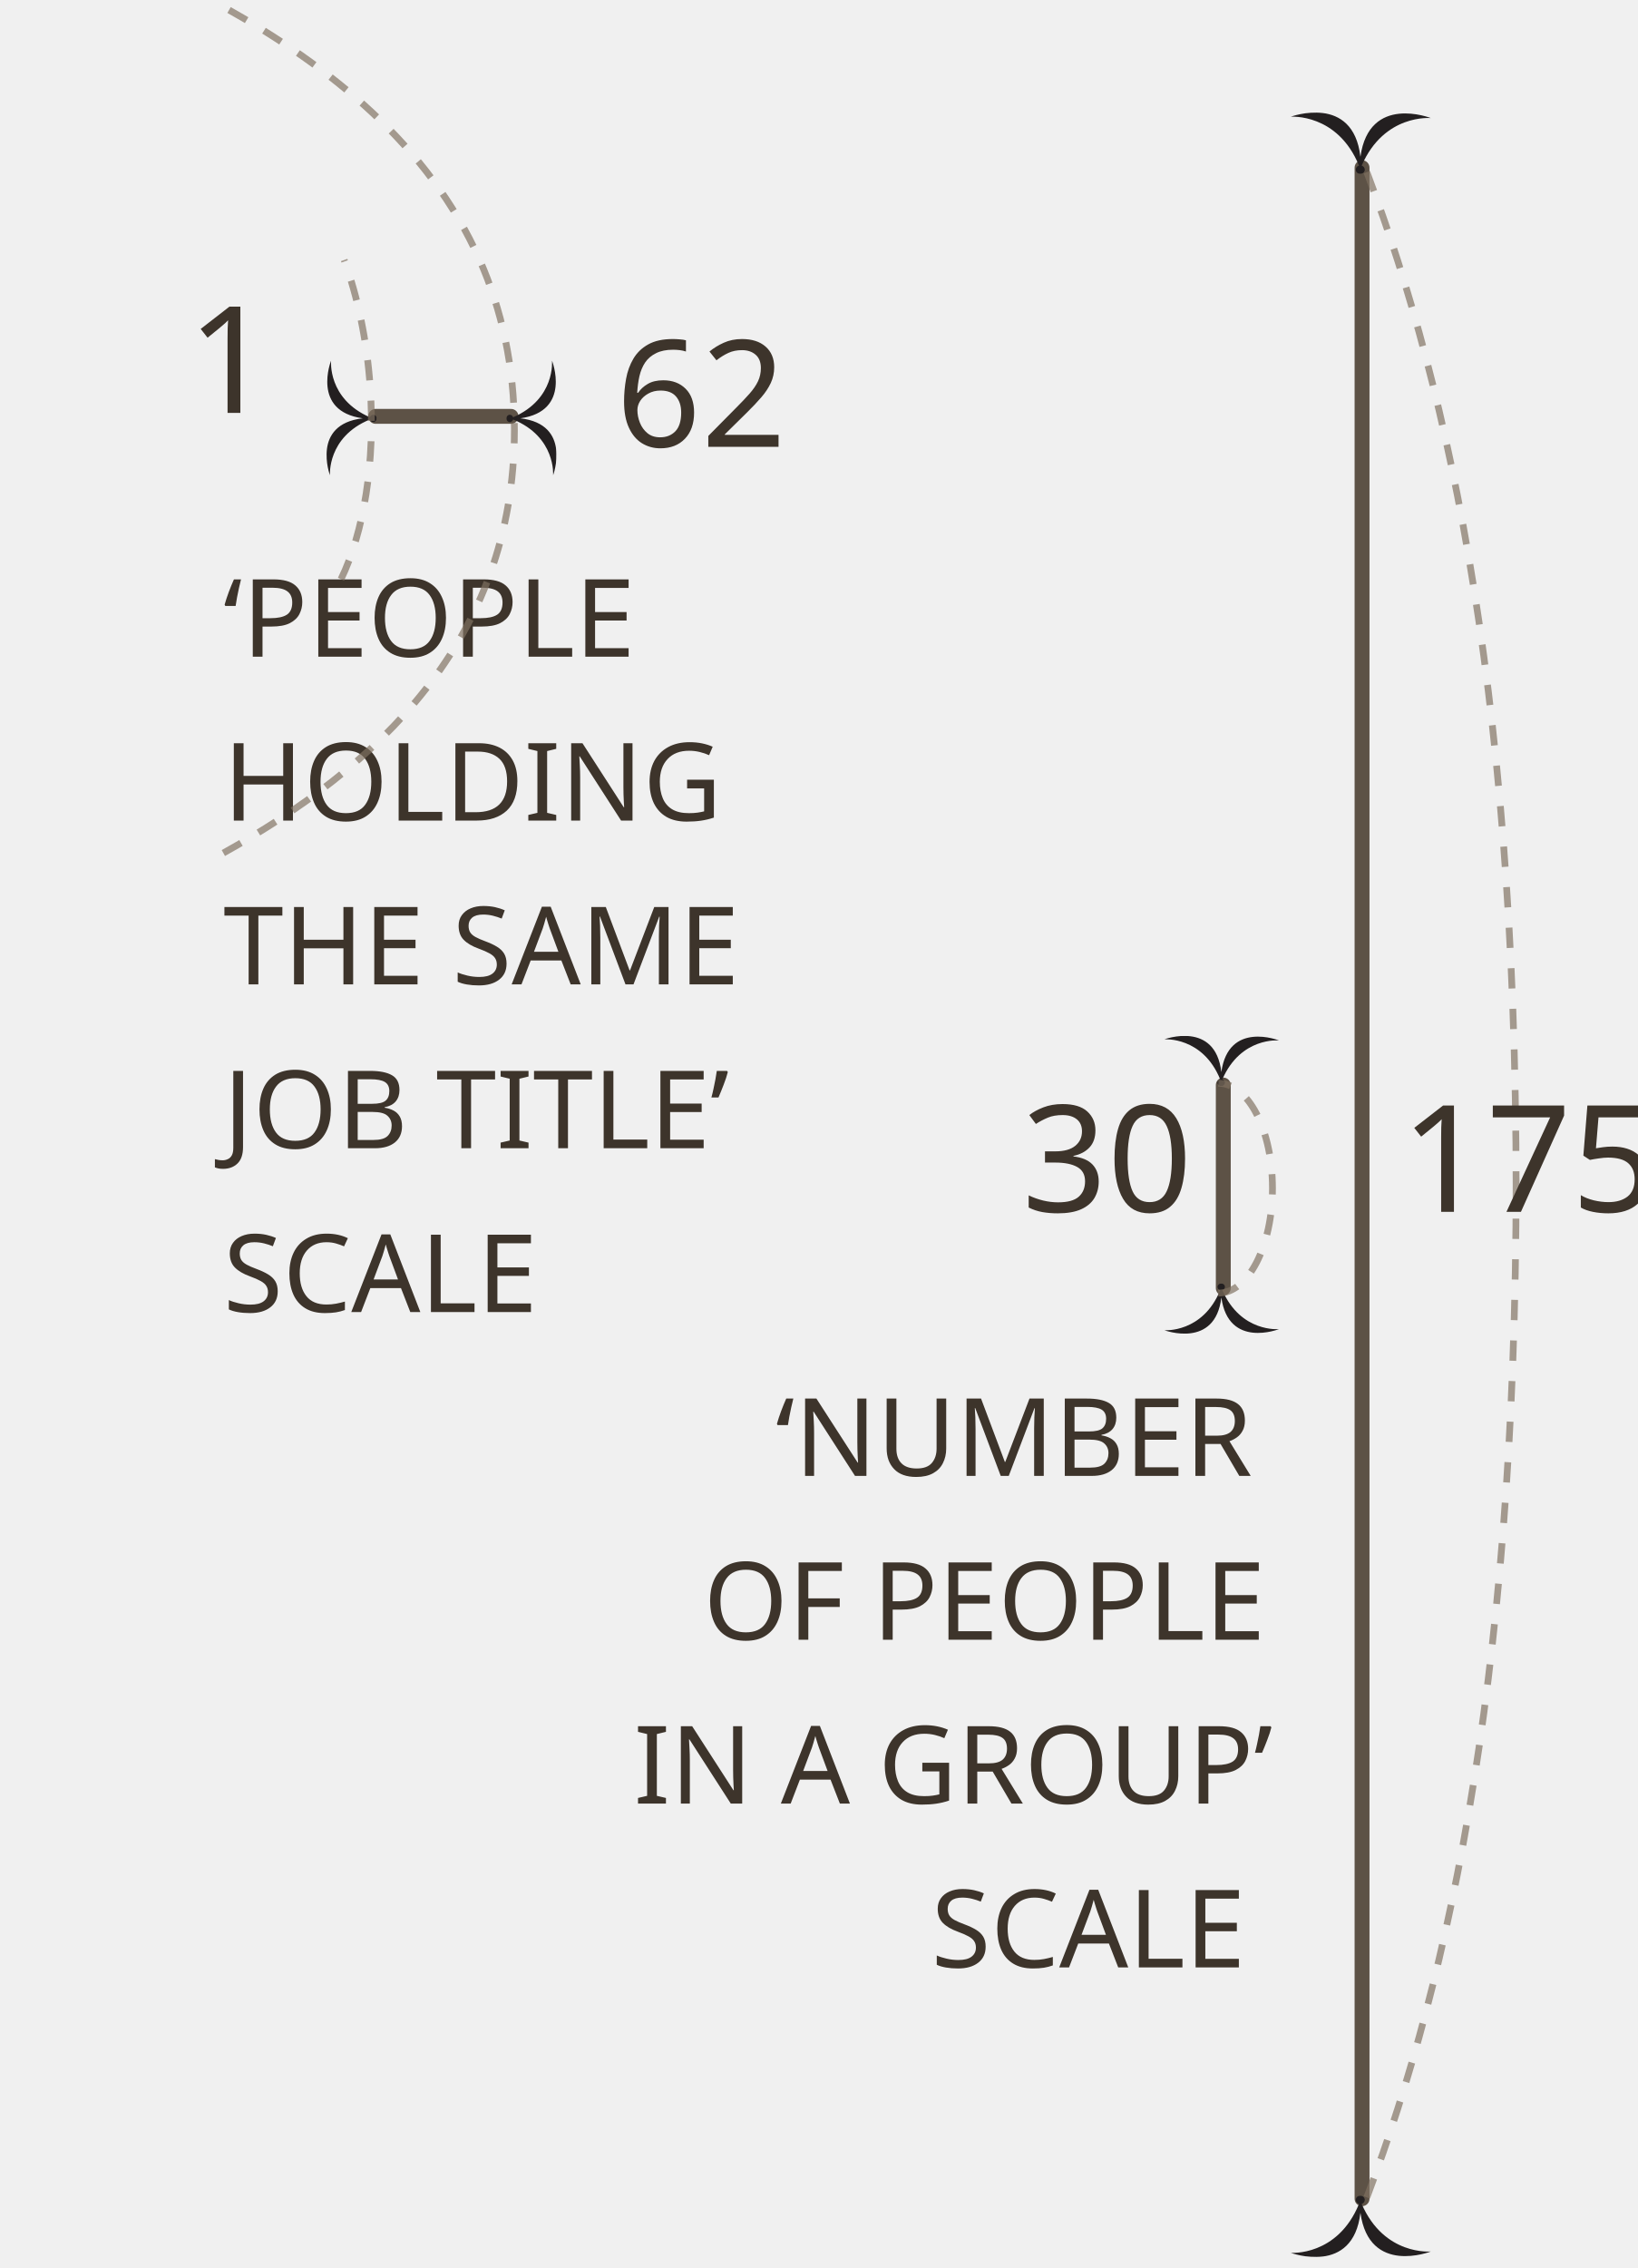
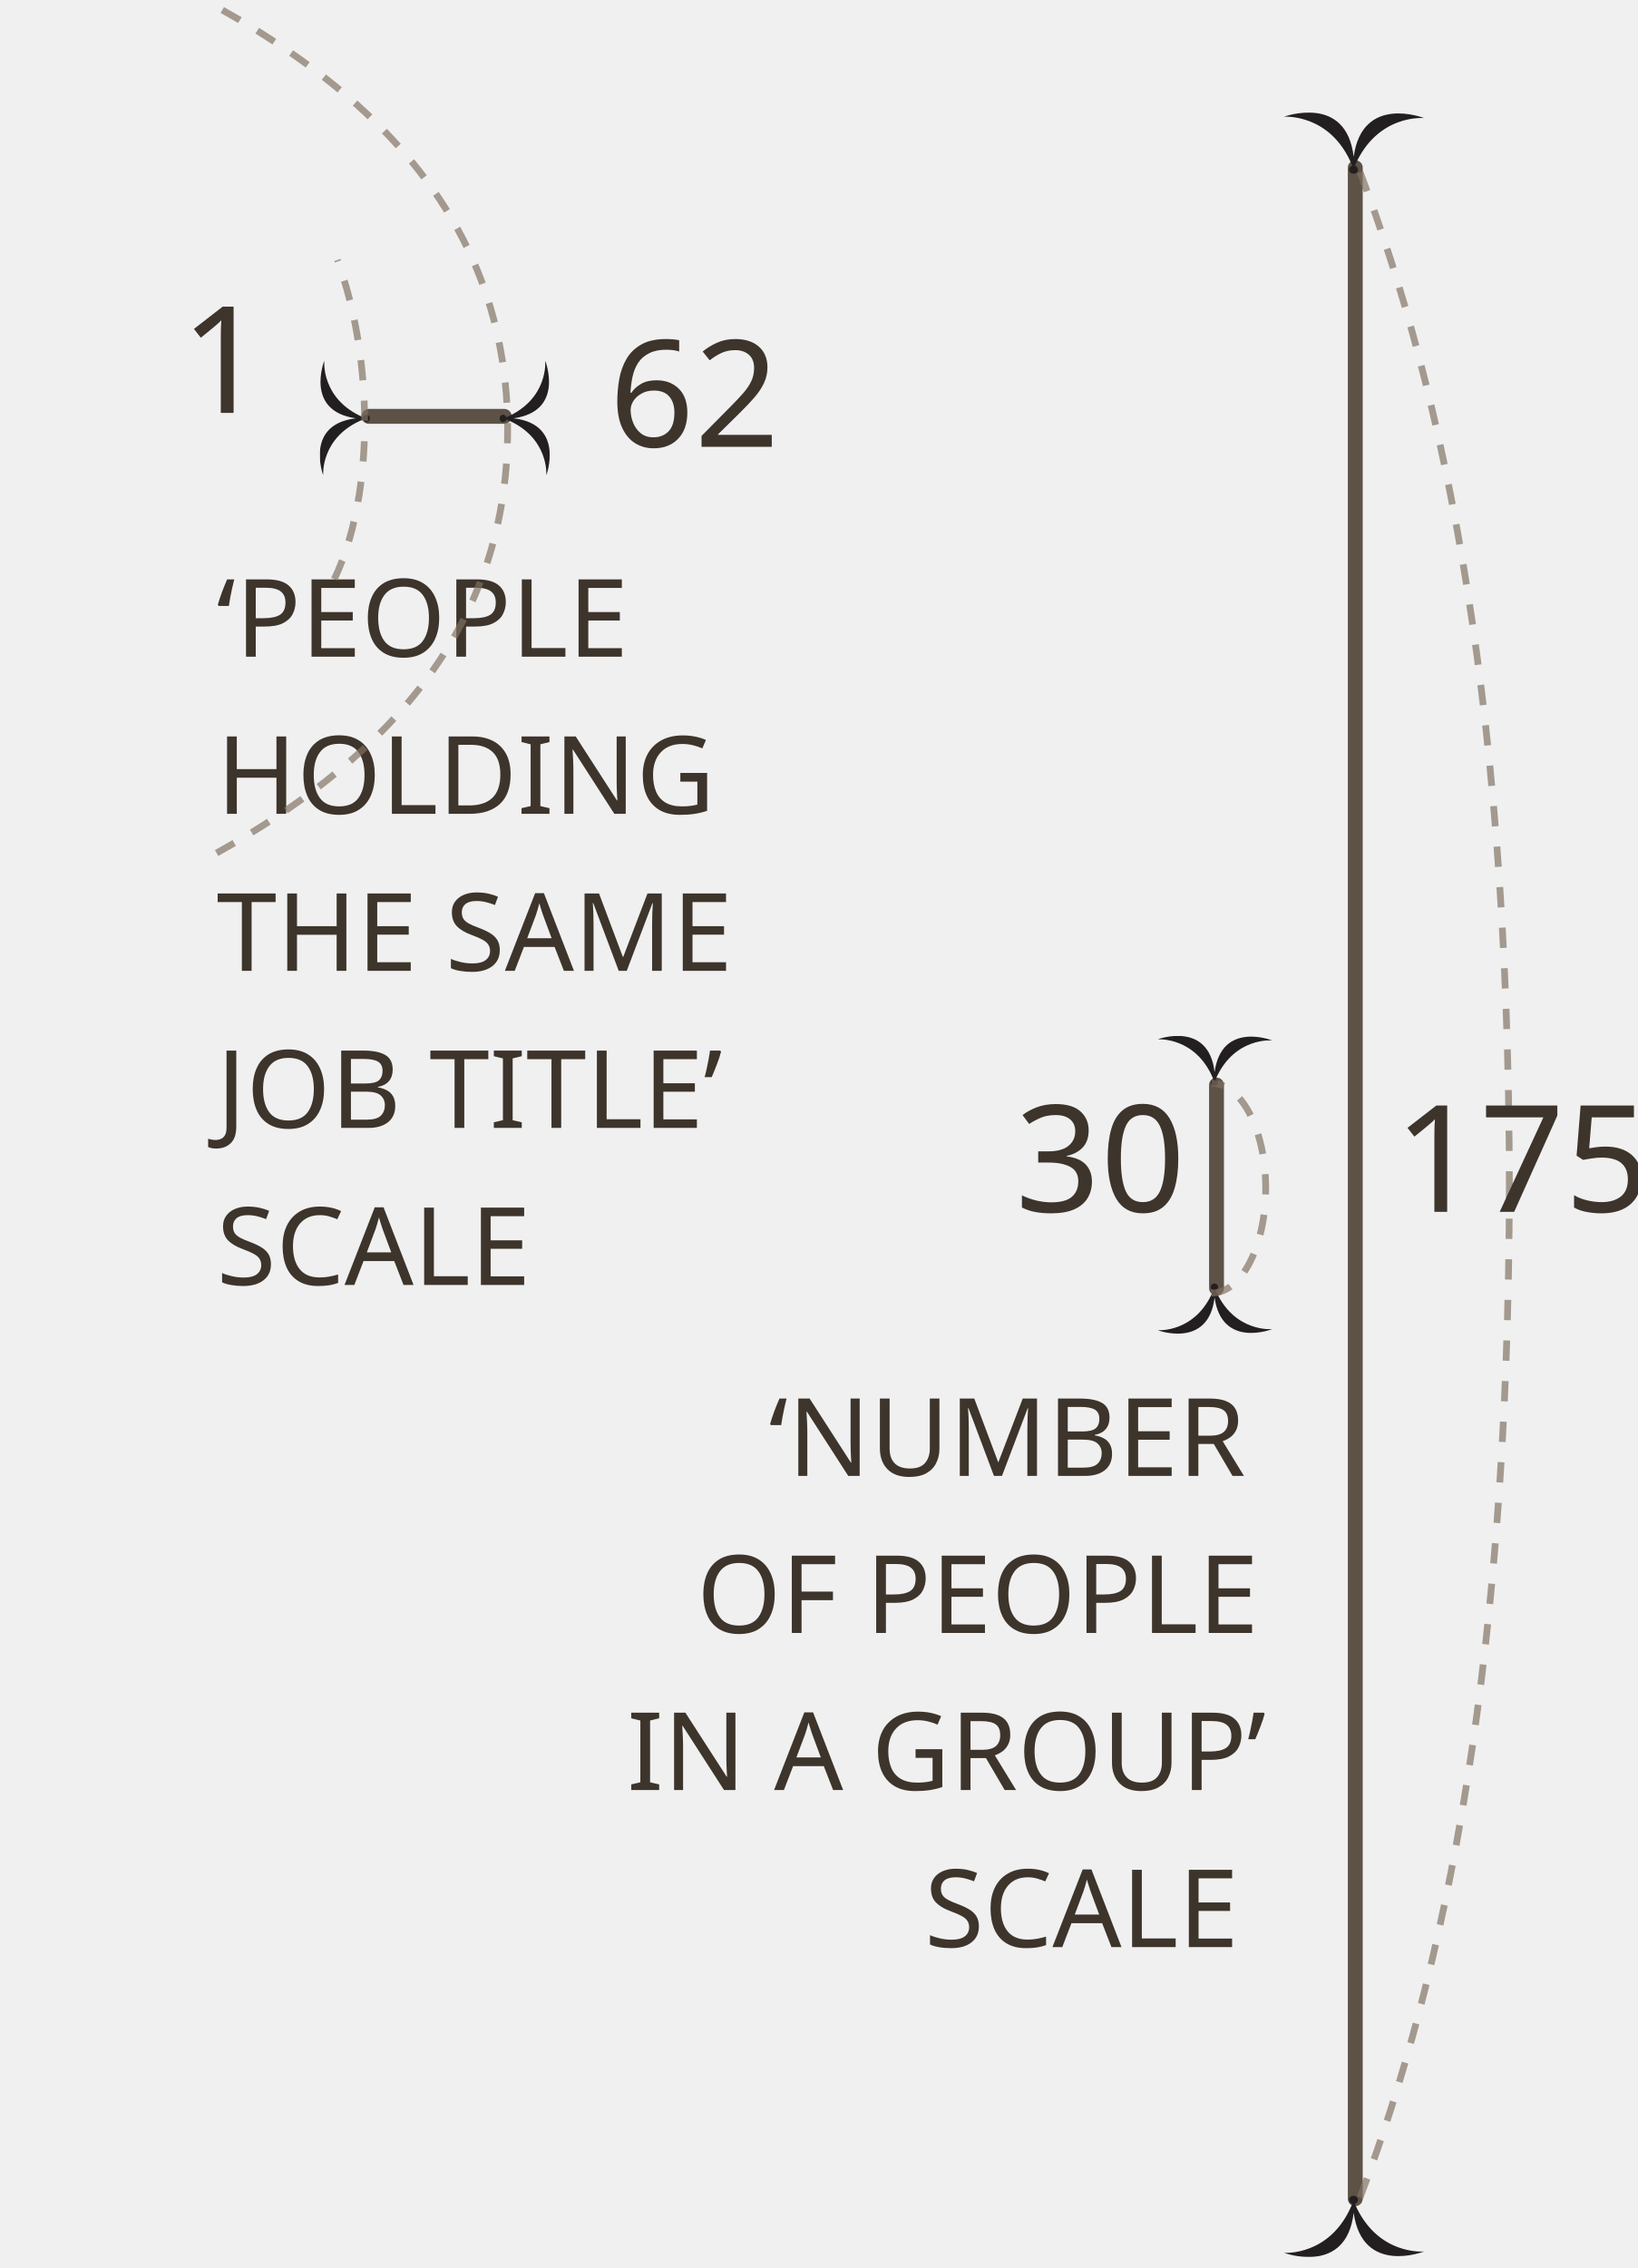
<svg xmlns="http://www.w3.org/2000/svg" xmlns:xlink="http://www.w3.org/1999/xlink" width="242" height="335">
  <defs>
    <path id="a" d="M.529.247h16.942v7.412H.529z" />
    <path id="c" d="M.529.247h16.942v7.412H.529z" />
    <path id="e" d="M.647.302h20.706v9.059H.647z" />
    <path id="g" d="M.647.302h20.706v9.059H.647z" />
    <path id="i" d="M.529.247h16.942v7.412H.529z" />
    <path id="k" d="M.529.247h16.942v7.412H.529z" />
  </defs>
  <g fill="none" fill-rule="evenodd">
-     <text fill="#3D342B" font-family="UtopiaStd-Regular, Utopia Std" font-size="16" transform="translate(27 1)">
+     <text fill="#3D342B" font-family="UtopiaStd-Regular, Utopia Std" font-size="16" transform="translate(26 1)">
      <tspan x="6" y="96">‘PEOPLE </tspan>
-       <tspan x="6" y="120.2">HOLDING </tspan>
-       <tspan x="6" y="144.4">THE SAME </tspan>
-       <tspan x="6" y="168.6">JOB TITLE’</tspan>
-       <tspan x="6" y="192.8">SCALE</tspan>
+       <tspan x="6" y="119.2">HOLDING </tspan>
+       <tspan x="6" y="142.4">THE SAME </tspan>
+       <tspan x="6" y="165.6">JOB TITLE’</tspan>
+       <tspan x="6" y="188.8">SCALE</tspan>
    </text>
-     <path stroke="#5D5246" stroke-linecap="round" stroke-width="2.2" d="M55.5 61.5h20" />
-     <g transform="matrix(0 -1 -1 0 82.468 70.735)">
+     <path stroke="#5D5246" stroke-linecap="round" stroke-width="2.2" d="M54.5 61.5h20" />
+     <g transform="matrix(0 -1 -1 0 81.468 70.735)">
      <mask id="b" fill="#fff">
        <use xlink:href="#a" />
      </mask>
      <path fill="#231F20" d="M8.948 5.59C8.058-2.057.53.75.53.75S6.175.308 8.775 6.657a.518.518 0 00-.387.485c-.003.282.238.514.538.517.3.003.545-.224.548-.507a.517.517 0 00-.376-.492C11.836.363 17.471.915 17.471.915S10.005-2.038 8.948 5.59" mask="url(#b)" />
    </g>
-     <g transform="rotate(-90 59.367 11.368)">
+     <g transform="rotate(-90 58.867 11.868)">
      <mask id="d" fill="#fff">
        <use xlink:href="#c" />
      </mask>
      <path fill="#231F20" d="M8.948 5.59C8.058-2.057.53.75.53.75S6.175.308 8.775 6.657a.518.518 0 00-.387.485c-.003.282.238.514.538.517.3.003.545-.224.548-.507a.517.517 0 00-.376-.492C11.836.363 17.471.915 17.471.915S10.005-2.038 8.948 5.59" mask="url(#d)" />
    </g>
-     <text fill="#3D342B" font-family="UtopiaStd-Regular, Utopia Std" font-size="22" transform="translate(27 1)">
+     <text fill="#3D342B" font-family="UtopiaStd-Regular, Utopia Std" font-size="22" transform="translate(26 1)">
      <tspan x=".7" y="59.992">1</tspan>
    </text>
-     <text fill="#3D342B" font-family="UtopiaStd-Regular, Utopia Std" font-size="22" transform="translate(27 1)">
+     <text fill="#3D342B" font-family="UtopiaStd-Regular, Utopia Std" font-size="22" transform="translate(26 1)">
      <tspan x="64" y="65">62</tspan>
    </text>
    <g stroke="#807160" stroke-dasharray="3" opacity=".68">
-       <path d="M50.384 85.552c3.36-6.96 5.09-17.19 4.304-28.436-.483-6.913-1.855-13.313-3.838-18.711" />
-       <path d="M33 126c22.417-12.5 43-31.25 43-62.5 0-9.447-1.881-17.752-5.126-25.088C63.387 21.484 48.64 9.721 33 1" />
+       <path d="M49.384 85.552c3.36-6.96 5.09-17.19 4.304-28.436-.483-6.913-1.855-13.313-3.838-18.711" />
+       <path d="M32 126c22.417-12.5 43-31.25 43-62.5 0-9.447-1.881-17.752-5.126-25.088C62.387 21.484 47.64 9.721 32 1" />
    </g>
    <g>
-       <path stroke="#5D5246" stroke-linecap="round" stroke-width="2.2" d="M201.233 24.767v300" />
-       <g transform="translate(190.057 16.324)">
+       <path stroke="#5D5246" stroke-linecap="round" stroke-width="2.2" d="M200.233 24.767v300" />
+       <g transform="translate(189.057 16.324)">
        <mask id="f" fill="#fff">
          <use xlink:href="#e" />
        </mask>
        <path fill="#231F20" d="M10.937 6.832C9.849-2.514.647.917.647.917s6.9-.541 10.077 7.219a.633.633 0 00-.472.593c-.004.345.29.628.657.632.367.004.666-.274.67-.62a.632.632 0 00-.459-.601C14.466.443 21.353 1.119 21.353 1.119s-9.125-3.61-10.416 5.713" mask="url(#f)" />
      </g>
-       <g transform="matrix(1 0 0 -1 190.057 333.676)">
+       <g transform="matrix(1 0 0 -1 189.057 333.676)">
        <mask id="h" fill="#fff">
          <use xlink:href="#g" />
        </mask>
        <path fill="#231F20" d="M10.937 6.832C9.849-2.514.647.917.647.917s6.9-.541 10.077 7.219a.633.633 0 00-.472.593c-.004.345.29.628.657.632.367.004.666-.274.67-.62a.632.632 0 00-.459-.601C14.466.443 21.353 1.119 21.353 1.119s-9.125-3.61-10.416 5.713" mask="url(#h)" />
      </g>
      <g stroke="#807160" stroke-dasharray="3" opacity=".68">
-         <path d="M224 176c0-76.5-11.01-122.4-23-153M224 174c0 76.5-11.01 122.4-23 153" />
+         <path d="M223 176c0-76.5-11.01-122.4-23-153M223 174c0 76.5-11.01 122.4-23 153" />
      </g>
-       <path stroke="#5D5246" stroke-linecap="round" stroke-width="2.2" d="M180.733 160.267v30" />
-       <g transform="matrix(1 0 0 -1 171.498 197.235)">
+       <path stroke="#5D5246" stroke-linecap="round" stroke-width="2.2" d="M179.733 160.267v30" />
+       <g transform="matrix(1 0 0 -1 170.498 197.235)">
        <mask id="j" fill="#fff">
          <use xlink:href="#i" />
        </mask>
        <path fill="#231F20" d="M8.948 5.59C8.058-2.057.53.75.53.75S6.175.308 8.775 6.657a.518.518 0 00-.387.485c-.003.282.238.514.538.517.3.003.545-.224.548-.507a.517.517 0 00-.376-.492C11.836.363 17.471.915 17.471.915S10.005-2.038 8.948 5.59" mask="url(#j)" />
      </g>
-       <g transform="translate(171.498 152.765)">
+       <g transform="translate(170.498 152.765)">
        <mask id="l" fill="#fff">
          <use xlink:href="#k" />
        </mask>
        <path fill="#231F20" d="M8.948 5.59C8.058-2.057.53.75.53.75S6.175.308 8.775 6.657a.518.518 0 00-.387.485c-.003.282.238.514.538.517.3.003.545-.224.548-.507a.517.517 0 00-.376-.492C11.836.363 17.471.915 17.471.915S10.005-2.038 8.948 5.59" mask="url(#l)" />
      </g>
-       <path stroke="#807160" stroke-dasharray="3" d="M180 191c4.418 0 8-6.94 8-15.5 0-8.56-3.582-15.5-8-15.5" opacity=".68" />
-       <text fill="#3D342B" font-family="UtopiaStd-Regular, Utopia Std" font-size="22" transform="translate(88.233 15)">
+       <path stroke="#807160" stroke-dasharray="3" d="M179 191c4.418 0 8-6.94 8-15.5 0-8.56-3.582-15.5-8-15.5" opacity=".68" />
+       <text fill="#3D342B" font-family="UtopiaStd-Regular, Utopia Std" font-size="22" transform="translate(87.233 15)">
        <tspan x="118.767" y="164">175</tspan>
      </text>
-       <text fill="#3D342B" font-family="UtopiaStd-Regular, Utopia Std" font-size="22" transform="translate(88.233 15)">
+       <text fill="#3D342B" font-family="UtopiaStd-Regular, Utopia Std" font-size="22" transform="translate(87.233 15)">
        <tspan x="62.767" y="164">30</tspan>
      </text>
-       <text fill="#3D342B" font-family="UtopiaStd-Regular, Utopia Std" font-size="16" transform="translate(88.233 15)">
+       <text fill="#3D342B" font-family="UtopiaStd-Regular, Utopia Std" font-size="16" transform="translate(87.233 15)">
        <tspan x="26.367" y="203">‘NUMBER </tspan>
-         <tspan x="15.711" y="227.2">OF PEOPLE </tspan>
-         <tspan x="5.391" y="251.4">IN A GROUP’ </tspan>
-         <tspan x="49.359" y="275.6">SCALE </tspan>
+         <tspan x="15.711" y="226.2">OF PEOPLE </tspan>
+         <tspan x="5.391" y="249.4">IN A GROUP’ </tspan>
+         <tspan x="49.359" y="272.6">SCALE </tspan>
      </text>
    </g>
  </g>
</svg>
